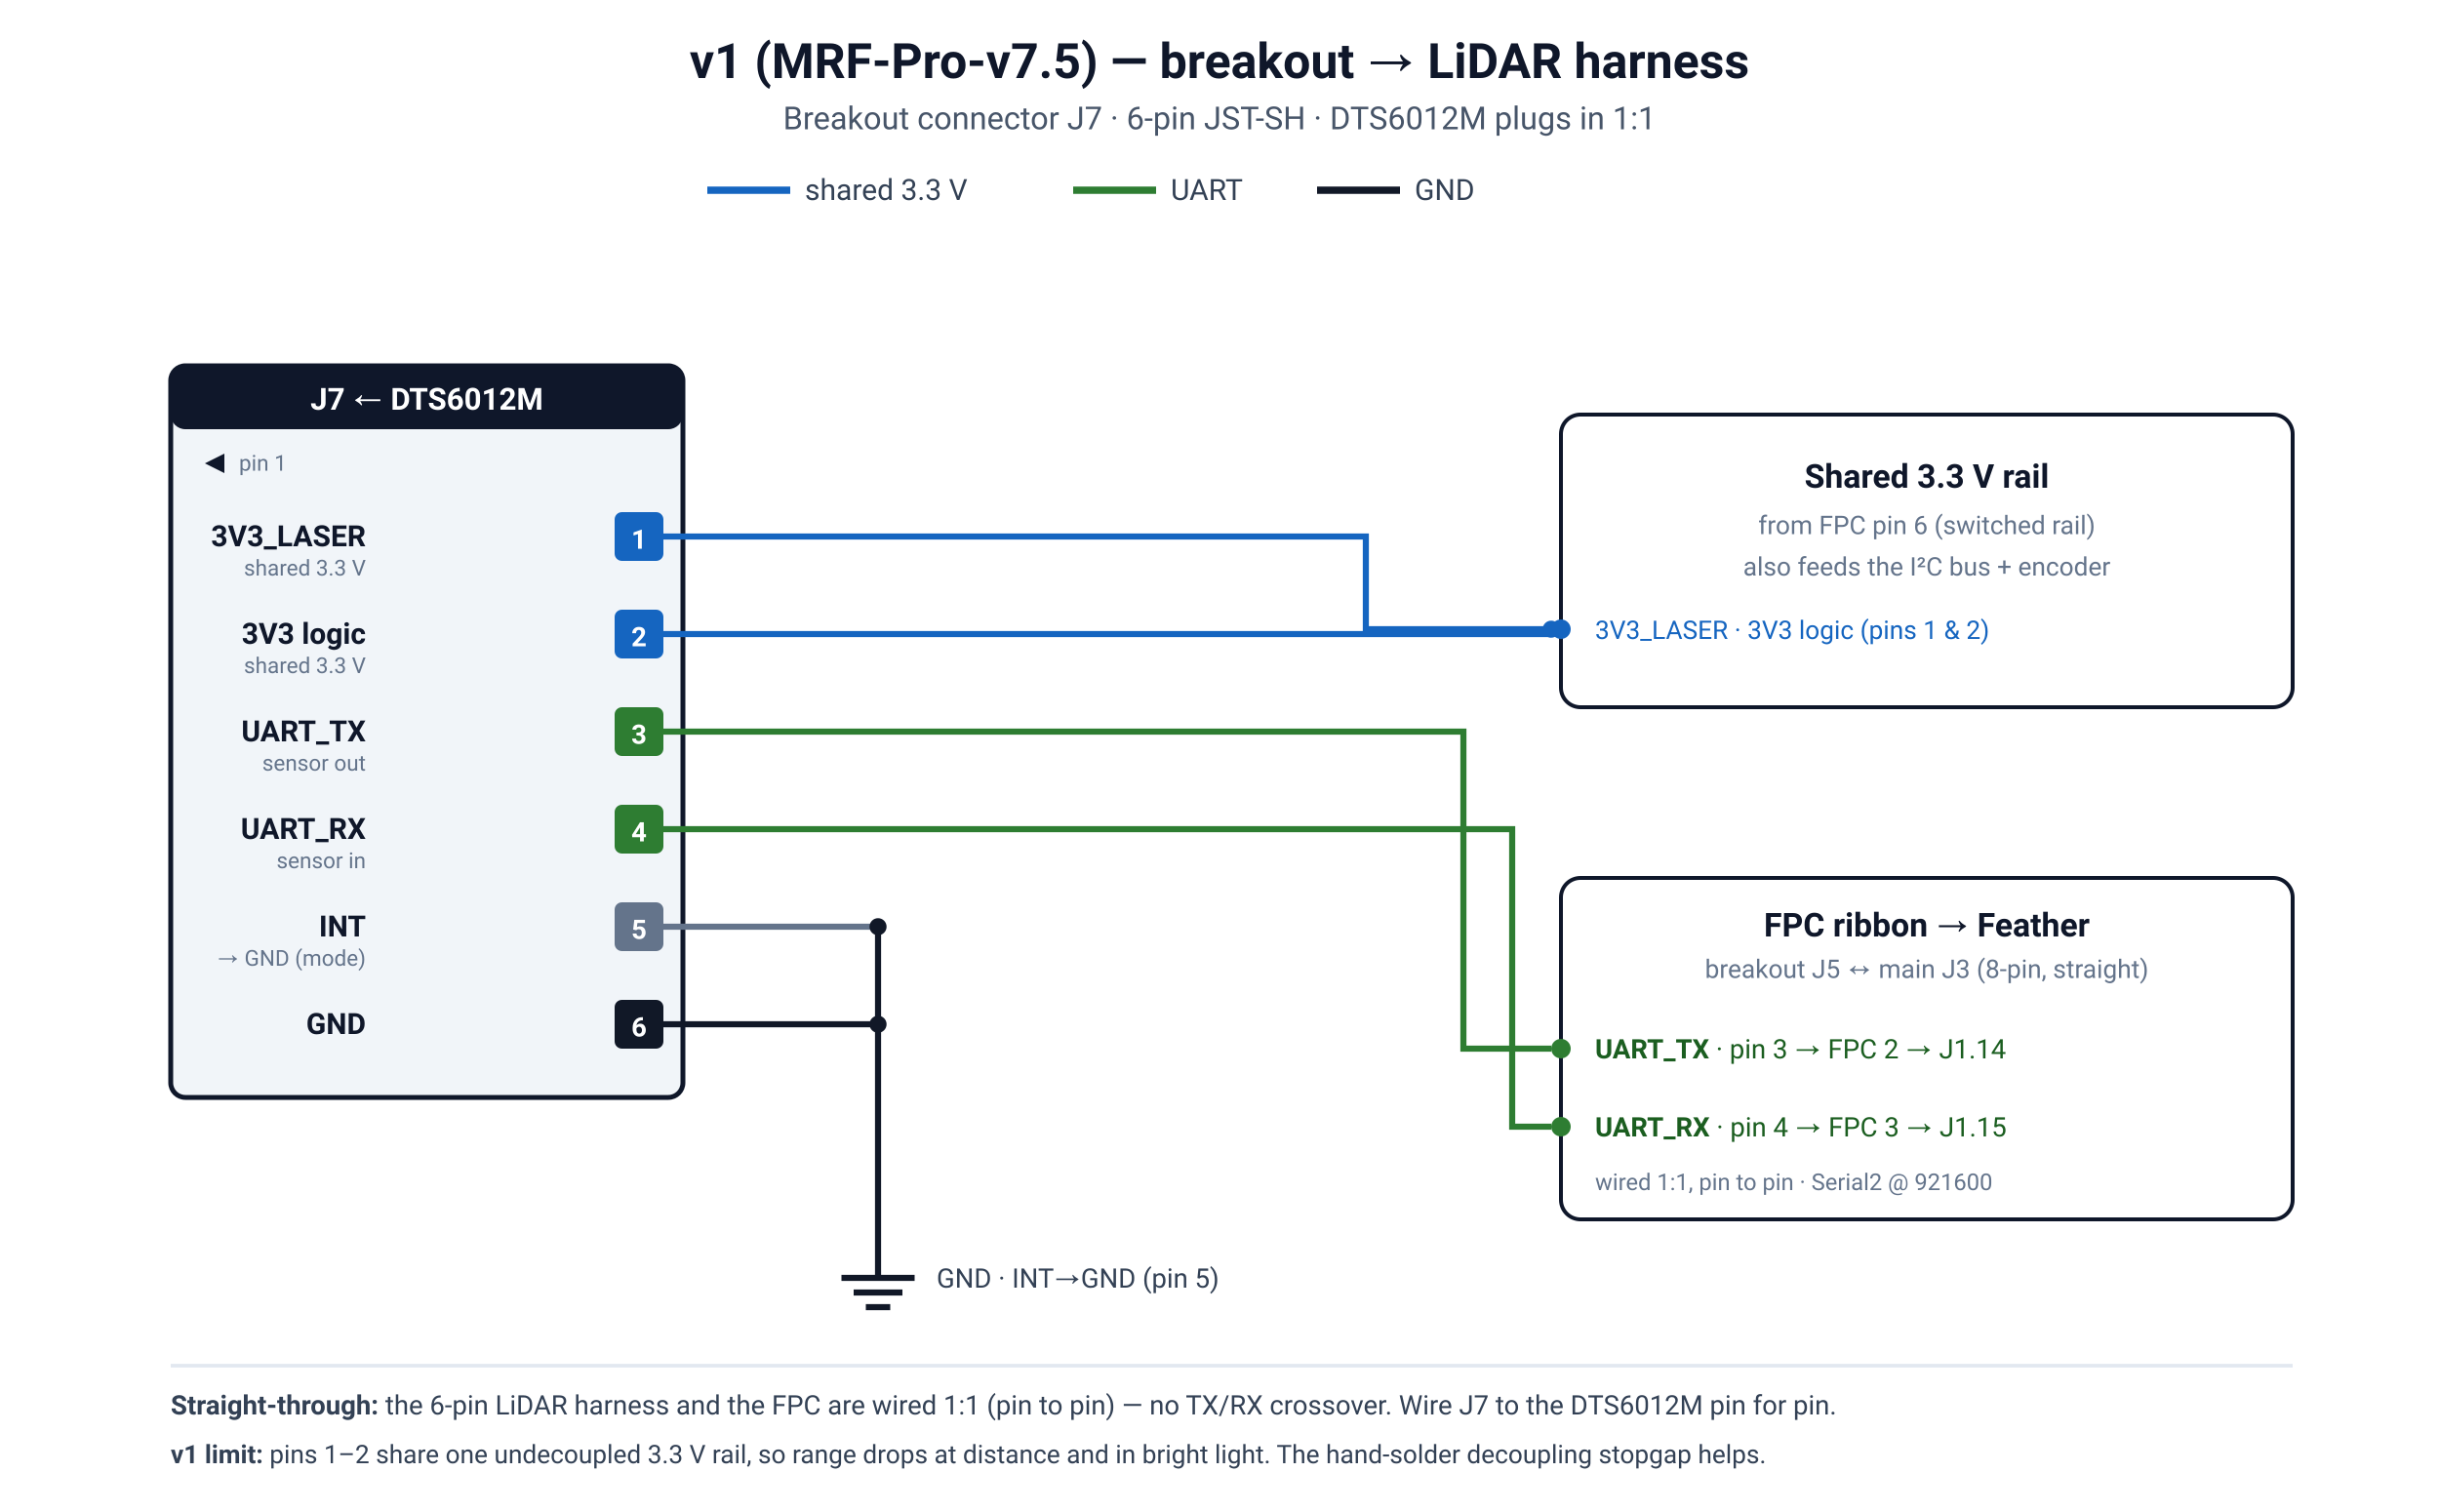
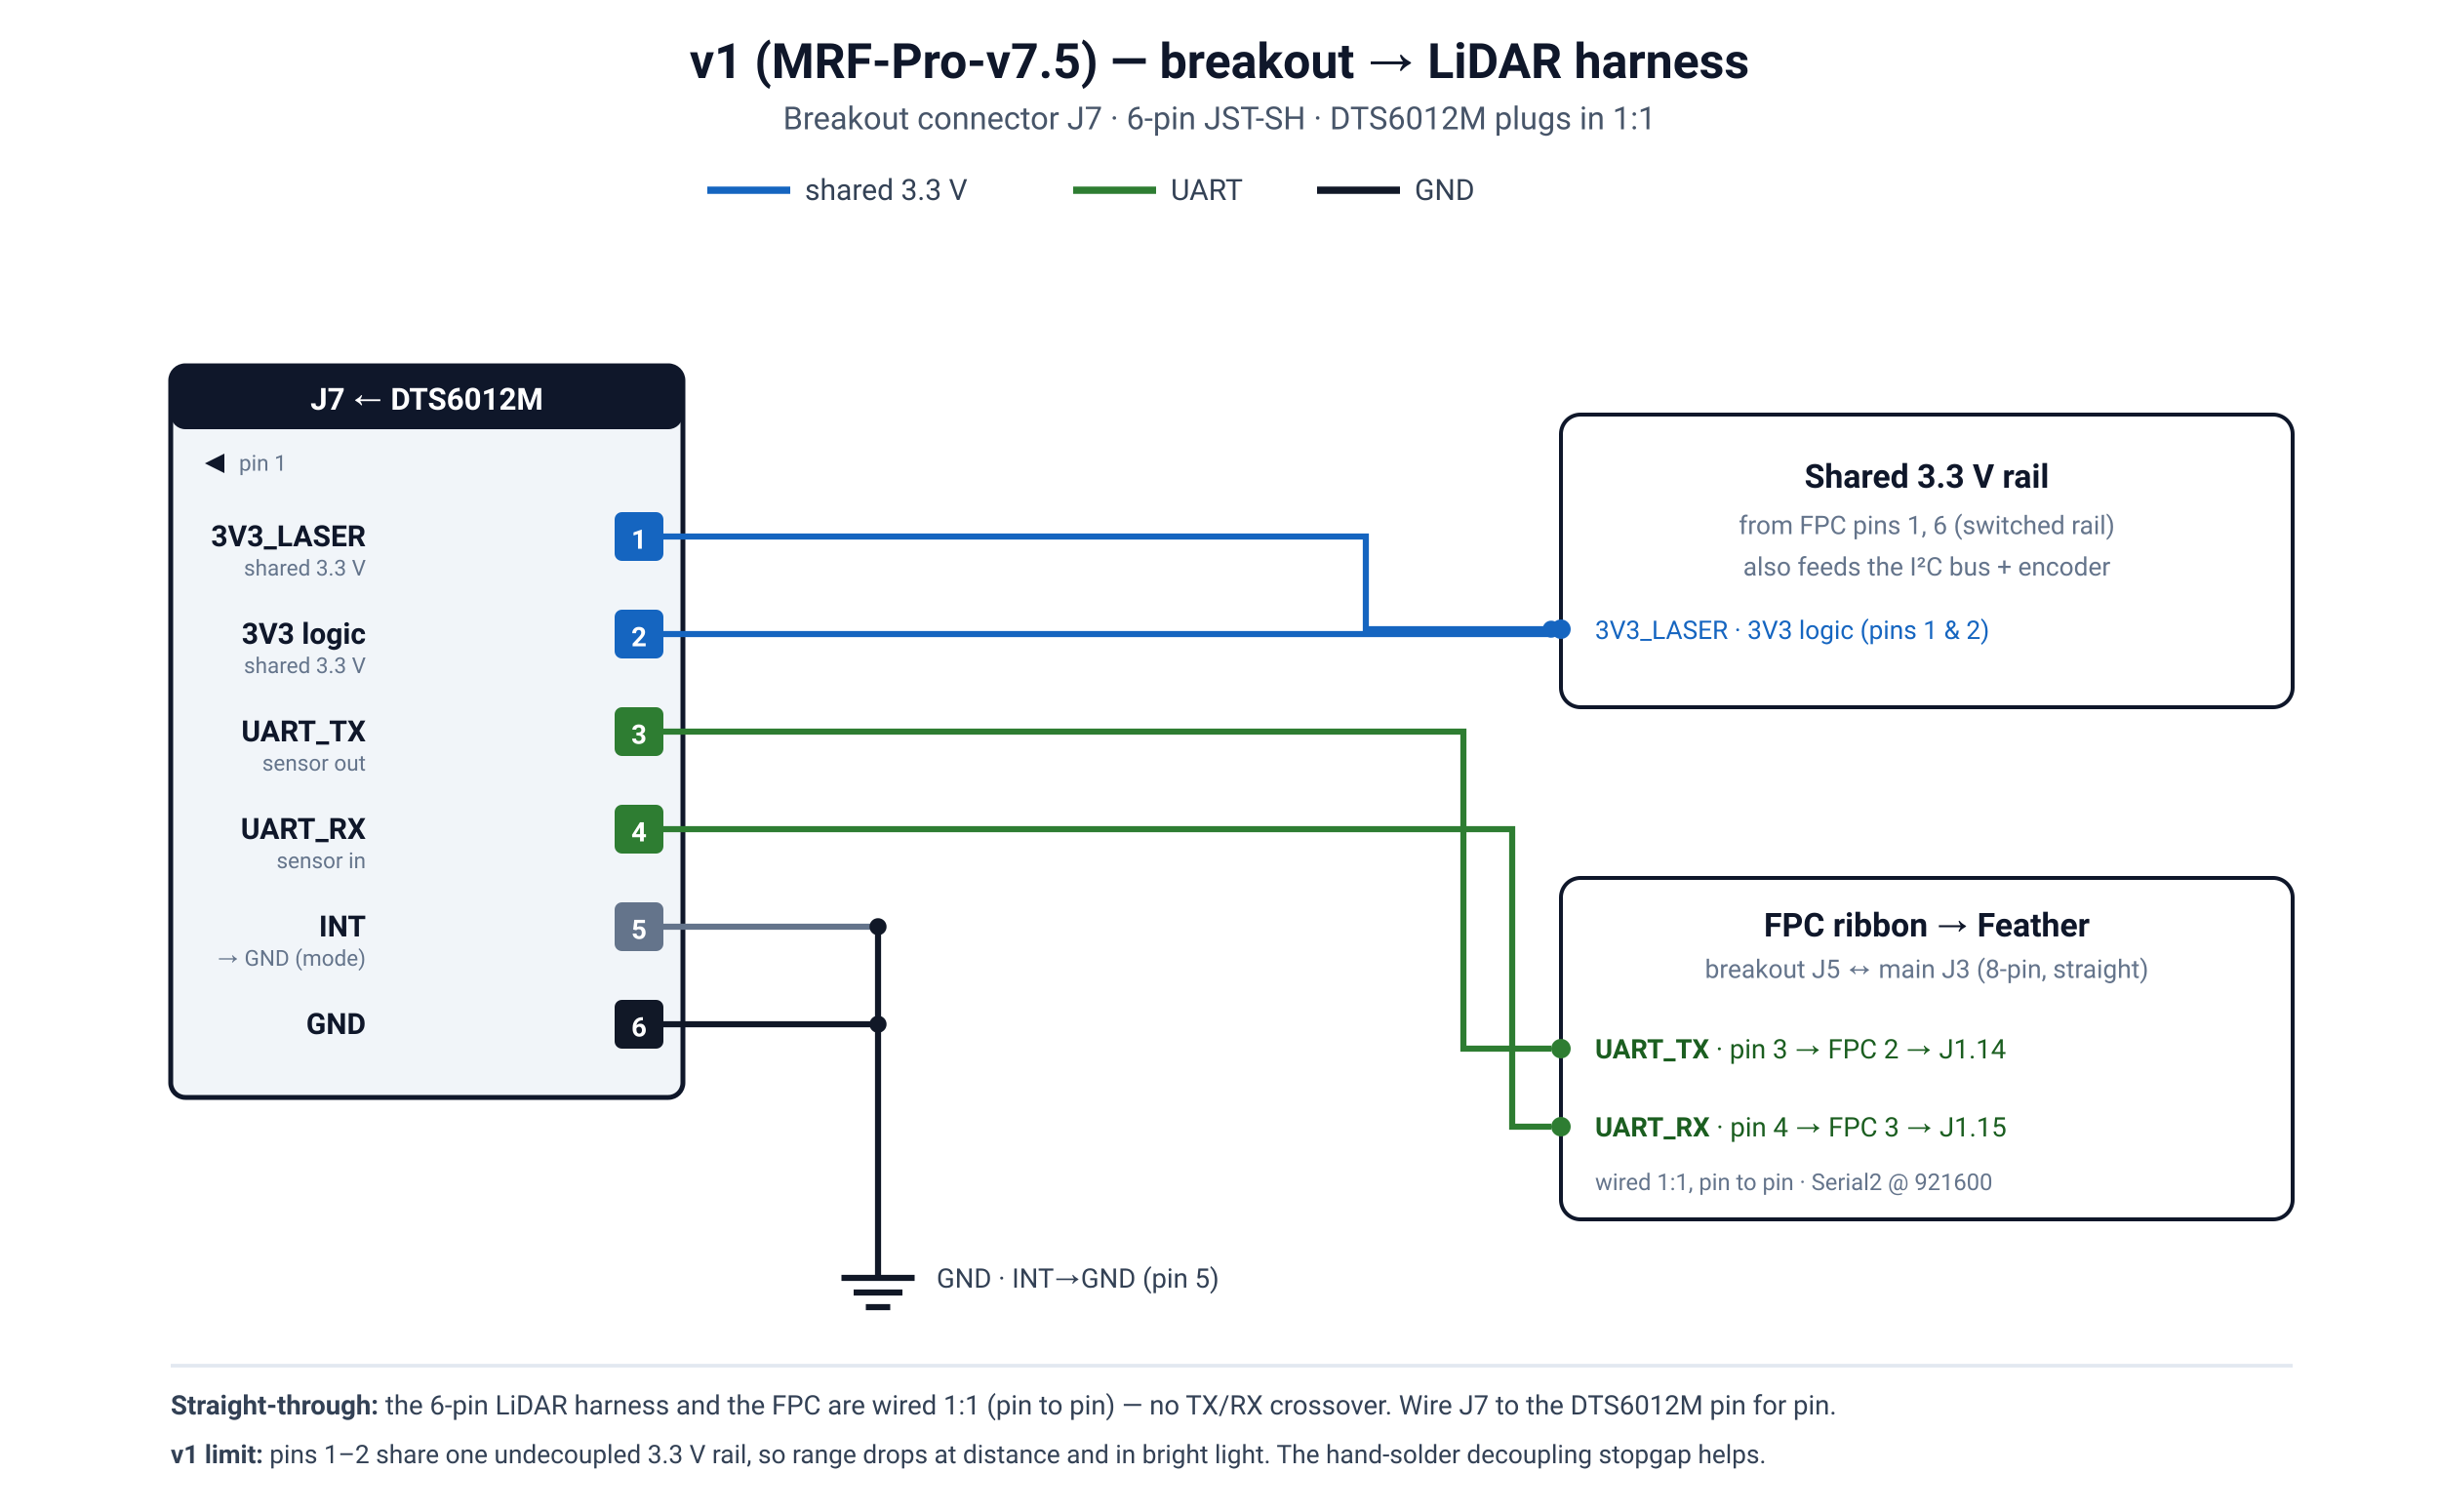
<svg xmlns="http://www.w3.org/2000/svg" viewBox="0 0 1000 620" font-family="-apple-system, Segoe UI, Roboto, Helvetica, Arial, sans-serif">
  <rect x="0" y="0" width="1000" height="620" fill="#ffffff" />
  <text x="500" y="32" text-anchor="middle" font-size="20" font-weight="700" fill="#0f172a">v1 (MRF-Pro-v7.5) — breakout → LiDAR harness</text>
  <text x="500" y="53" text-anchor="middle" font-size="13" fill="#475569">Breakout connector J7 · 6-pin JST-SH · DTS6012M plugs in 1:1</text>
  <g font-size="12" fill="#334155">
    <line x1="290" y1="78" x2="324" y2="78" stroke="#1565c0" stroke-width="3" />
    <text x="330" y="82">shared 3.3 V</text>
    <line x1="440" y1="78" x2="474" y2="78" stroke="#2e7d32" stroke-width="3" />
    <text x="480" y="82">UART</text>
    <line x1="540" y1="78" x2="574" y2="78" stroke="#111827" stroke-width="3" />
    <text x="580" y="82">GND</text>
  </g>
  <rect x="70" y="150" width="210" height="300" rx="6" fill="#f1f5f9" stroke="#0f172a" stroke-width="2" />
  <rect x="70" y="150" width="210" height="26" rx="6" fill="#0f172a" />
  <text x="175" y="168" text-anchor="middle" font-size="12.5" font-weight="700" fill="#fff">J7 ← DTS6012M</text>
  <polygon points="84,190 92,186 92,194" fill="#0f172a" />
  <text x="98" y="193" font-size="9" fill="#64748b">pin 1</text>
  <g font-size="12" fill="#0f172a" font-weight="600">
    <text x="150" y="224" text-anchor="end">3V3_LASER</text>
    <text x="150" y="264" text-anchor="end">3V3 logic</text>
    <text x="150" y="304" text-anchor="end">UART_TX</text>
    <text x="150" y="344" text-anchor="end">UART_RX</text>
    <text x="150" y="384" text-anchor="end">INT</text>
    <text x="150" y="424" text-anchor="end">GND</text>
  </g>
  <g font-size="9" fill="#64748b">
    <text x="150" y="236" text-anchor="end">shared 3.3 V</text>
    <text x="150" y="276" text-anchor="end">shared 3.3 V</text>
    <text x="150" y="316" text-anchor="end">sensor out</text>
    <text x="150" y="356" text-anchor="end">sensor in</text>
    <text x="150" y="396" text-anchor="end">→ GND (mode)</text>
  </g>
  <g font-size="11" font-weight="700" fill="#fff">
    <rect x="252" y="210" width="20" height="20" rx="3" fill="#1565c0" />
    <text x="262" y="225" text-anchor="middle">1</text>
    <rect x="252" y="250" width="20" height="20" rx="3" fill="#1565c0" />
    <text x="262" y="265" text-anchor="middle">2</text>
    <rect x="252" y="290" width="20" height="20" rx="3" fill="#2e7d32" />
    <text x="262" y="305" text-anchor="middle">3</text>
    <rect x="252" y="330" width="20" height="20" rx="3" fill="#2e7d32" />
    <text x="262" y="345" text-anchor="middle">4</text>
    <rect x="252" y="370" width="20" height="20" rx="3" fill="#64748b" />
    <text x="262" y="385" text-anchor="middle">5</text>
    <rect x="252" y="410" width="20" height="20" rx="3" fill="#111827" />
    <text x="262" y="425" text-anchor="middle">6</text>
  </g>
  <rect x="640" y="170" width="300" height="120" rx="8" fill="#fff" stroke="#0f172a" stroke-width="1.6" />
  <text x="790" y="200" text-anchor="middle" font-size="13.5" font-weight="700" fill="#0f172a">Shared 3.3 V rail</text>
-   <text x="790" y="219" text-anchor="middle" font-size="10.5" fill="#64748b">from FPC pin 6 (switched rail)</text>
+   <text x="790" y="219" text-anchor="middle" font-size="10.5" fill="#64748b">from FPC pins 1, 6 (switched rail)</text>
  <text x="790" y="236" text-anchor="middle" font-size="10.5" fill="#64748b">also feeds the I²C bus + encoder</text>
  <circle cx="640" cy="258" r="4" fill="#1565c0" />
  <text x="654" y="262" font-size="10.5" fill="#1565c0">3V3_LASER · 3V3 logic (pins 1 &amp; 2)</text>
  <polyline points="272,220 560,220 560,258 636,258" fill="none" stroke="#1565c0" stroke-width="2.5" />
  <polyline points="272,260 636,260" fill="none" stroke="#1565c0" stroke-width="2.5" />
  <circle cx="636" cy="258" r="3.5" fill="#1565c0" />
  <rect x="640" y="360" width="300" height="140" rx="8" fill="#fff" stroke="#0f172a" stroke-width="1.6" />
  <text x="790" y="384" text-anchor="middle" font-size="13.5" font-weight="700" fill="#0f172a">FPC ribbon → Feather</text>
  <text x="790" y="401" text-anchor="middle" font-size="10.5" fill="#64748b">breakout J5 ↔ main J3 (8-pin, straight)</text>
  <circle cx="640" cy="430" r="4" fill="#2e7d32" />
  <text x="654" y="434" font-size="11" fill="#1b5e20">
    <tspan font-weight="700">UART_TX</tspan> · pin 3 → FPC 2 → J1.14</text>
  <circle cx="640" cy="462" r="4" fill="#2e7d32" />
  <text x="654" y="466" font-size="11" fill="#1b5e20">
    <tspan font-weight="700">UART_RX</tspan> · pin 4 → FPC 3 → J1.15</text>
  <text x="654" y="488" font-size="9.5" fill="#64748b">wired 1:1, pin to pin · Serial2 @ 921600</text>
  <polyline points="272,300 600,300 600,430 636,430" fill="none" stroke="#2e7d32" stroke-width="2.5" />
  <polyline points="272,340 620,340 620,462 636,462" fill="none" stroke="#2e7d32" stroke-width="2.5" />
  <polyline points="272,380 360,380" fill="none" stroke="#64748b" stroke-width="2.5" />
  <polyline points="272,420 360,420" fill="none" stroke="#111827" stroke-width="2.5" />
  <circle cx="360" cy="380" r="3.5" fill="#111827" />
  <circle cx="360" cy="420" r="3.5" fill="#111827" />
  <line x1="360" y1="380" x2="360" y2="512" stroke="#111827" stroke-width="2.5" />
  <line x1="360" y1="512" x2="360" y2="524" stroke="#111827" stroke-width="2.5" />
  <line x1="345" y1="524" x2="375" y2="524" stroke="#111827" stroke-width="2.5" />
  <line x1="350" y1="530" x2="370" y2="530" stroke="#111827" stroke-width="2.5" />
  <line x1="355" y1="536" x2="365" y2="536" stroke="#111827" stroke-width="2.5" />
  <text x="384" y="528" font-size="11" fill="#334155">GND · INT→GND (pin 5)</text>
  <line x1="70" y1="560" x2="940" y2="560" stroke="#e2e8f0" stroke-width="1.5" />
  <text x="70" y="580" font-size="11" fill="#334155">
    <tspan font-weight="700">Straight-through:</tspan> the 6-pin LiDAR harness and the FPC are wired 1:1 (pin to pin) — no TX/RX crossover. Wire J7 to the DTS6012M pin for pin.</text>
  <text x="70" y="600" font-size="10.5" fill="#334155">
    <tspan font-weight="700">v1 limit:</tspan> pins 1–2 share one undecoupled 3.3 V rail, so range drops at distance and in bright light. The hand-solder decoupling stopgap helps.</text>
</svg>
